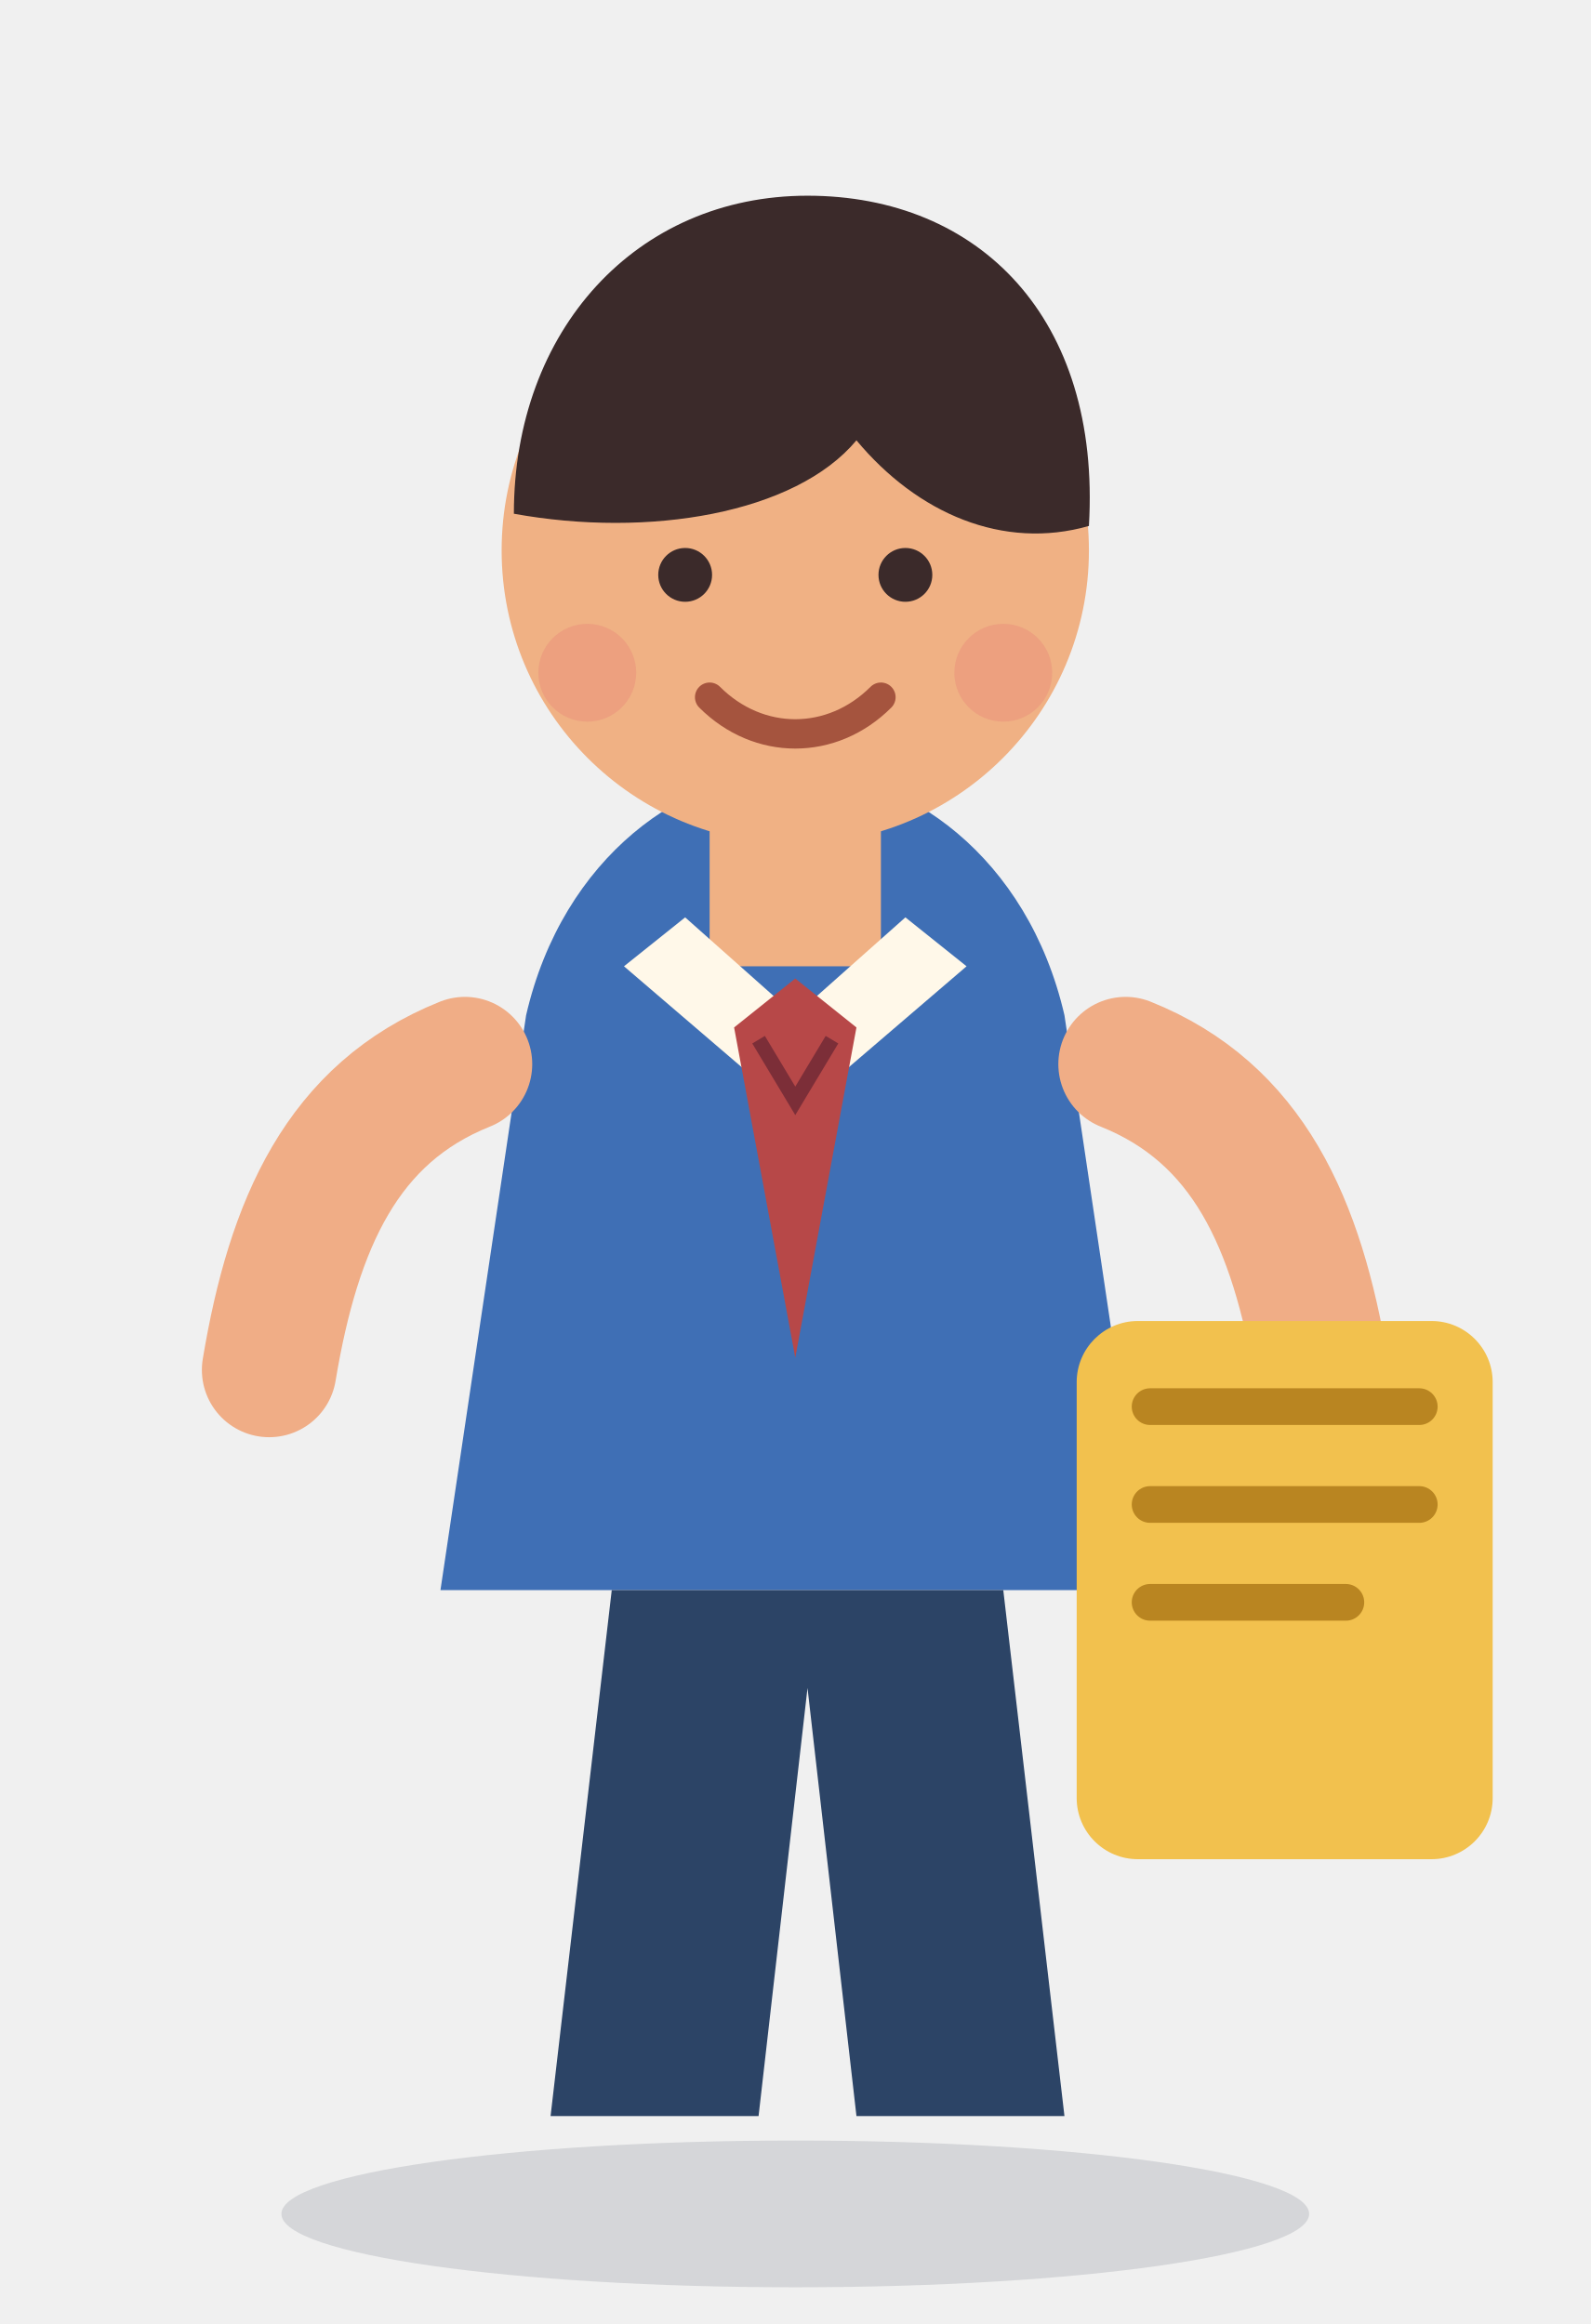
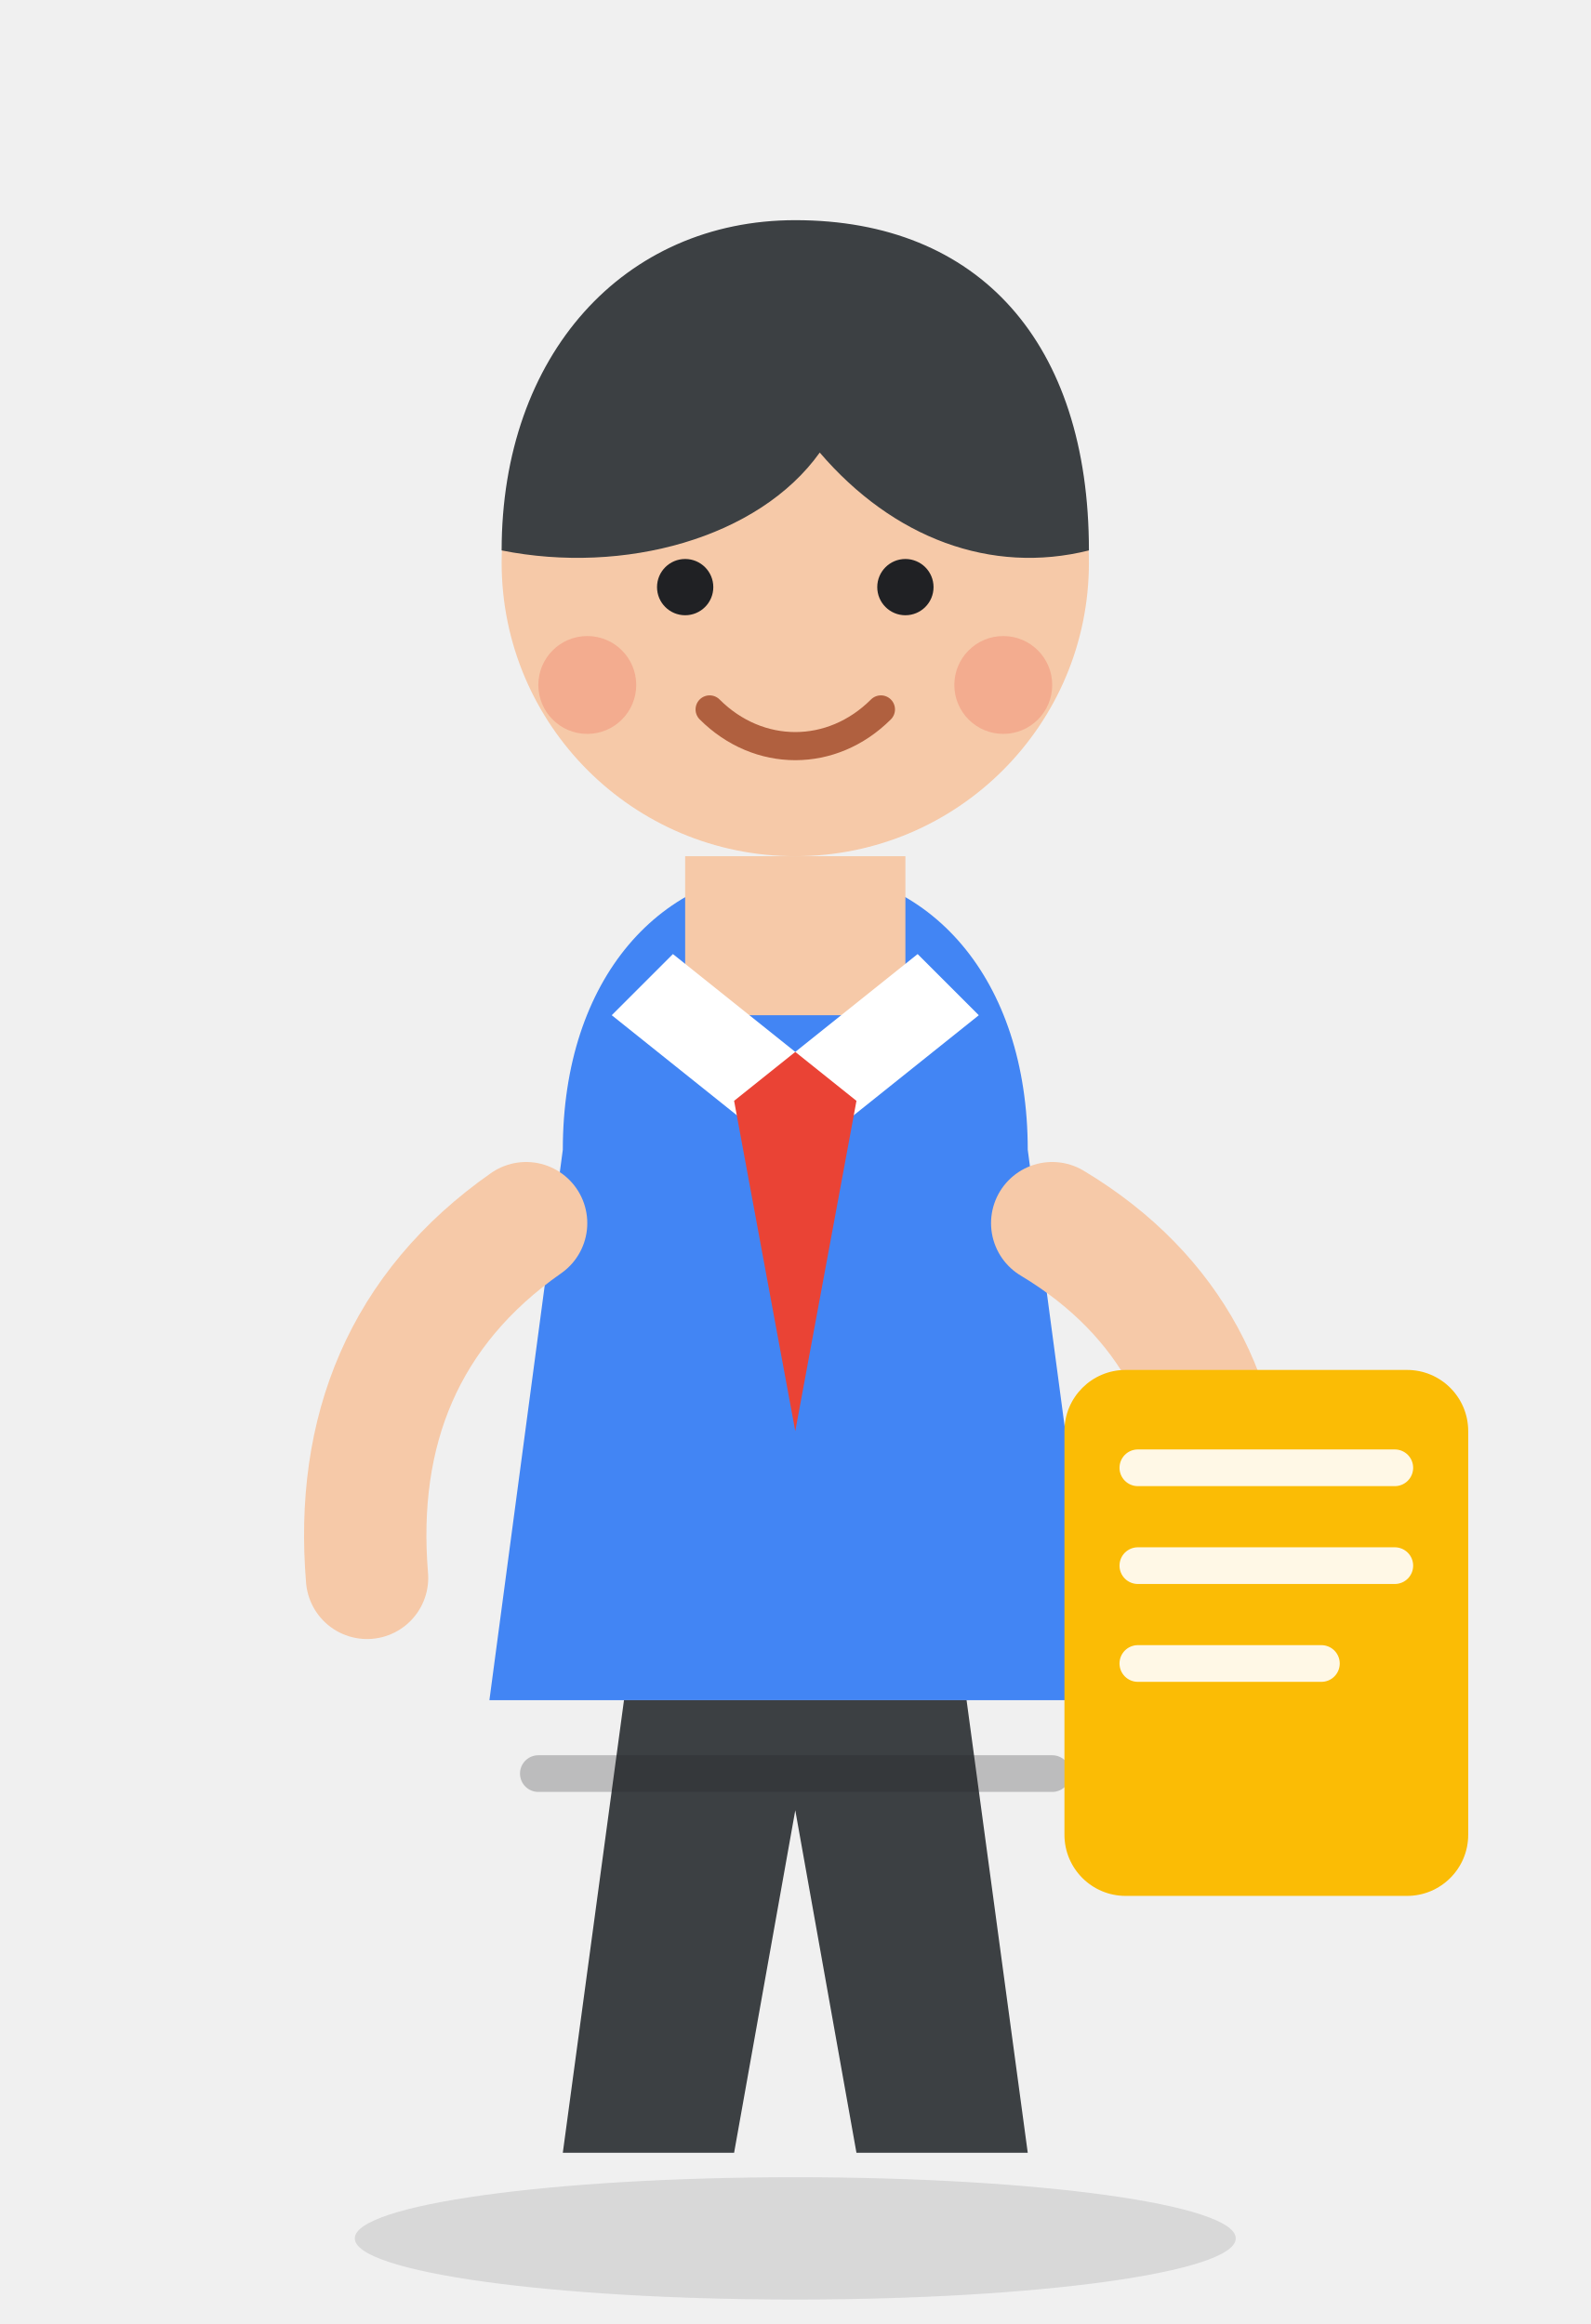
<svg xmlns="http://www.w3.org/2000/svg" viewBox="0 0 130 190" role="img" aria-label="Человек с папкой">
-   <ellipse cx="65" cy="181" rx="42" ry="6" fill="#1e293b" opacity=".13" />
-   <path d="M43 83c3-13 13-20 22-20s19 7 22 20l7 47H36l7-47Z" fill="#3f6fb5" />
-   <path d="M50 130l-5 43h17l4-35 4 35h17l-5-43H50Z" fill="#2c4466" />
-   <path d="M38 87c-10 4-14 13-16 25" fill="none" stroke="#f0ad86" stroke-width="11" stroke-linecap="round" />
-   <path d="M92 87c10 4 14 13 16 25" fill="none" stroke="#f0ad86" stroke-width="11" stroke-linecap="round" />
-   <rect x="88" y="108" width="34" height="44" rx="5" fill="#f2c14e" />
-   <path d="M94 115h22M94 123h22M94 131h16" stroke="#b98521" stroke-width="3" stroke-linecap="round" />
-   <path d="M58 67h14v12H58z" fill="#f0b184" />
-   <path d="M51 79l14 12 14-12-5-4-9 8-9-8-5 4Z" fill="#fff8e9" />
-   <path d="M65 80l5 4-5 27-5-27 5-4Z" fill="#b74848" />
-   <path d="M62 85l3 5 3-5" fill="none" stroke="#7c2e38" stroke-width="1.2" />
-   <circle cx="65" cy="45" r="24" fill="#f0b184" />
-   <path d="M42 42c0-15 10-26 24-26 14 0 24 10 23 27-7 2-14-1-19-7-5 6-17 8-28 6Z" fill="#3b2a2a" />
-   <circle cx="56" cy="47" r="2.2" fill="#3b2a2a" />
-   <circle cx="74" cy="47" r="2.2" fill="#3b2a2a" />
-   <path d="M58 57c4 4 10 4 14 0" fill="none" stroke="#a5543e" stroke-width="2.4" stroke-linecap="round" />
-   <circle cx="48" cy="55" r="4" fill="#e88c79" opacity=".45" />
-   <circle cx="82" cy="55" r="4" fill="#e88c79" opacity=".45" />
+   <ellipse cx="65" cy="183" rx="36" ry="5" fill="#202124" opacity=".12" />
+   <path d="M46 94c0-14 8-23 19-23s19 9 19 23l6 45H40l6-45Z" fill="#4285F4" />
+   <path d="M51 139l-5 37h14l5-28 5 28h14l-5-37H51Z" fill="#3C4043" />
+   <path d="M44 145h42" stroke="#202124" stroke-width="3" stroke-linecap="round" opacity=".25" />
+   <path d="M43 100c-10 7-14 17-13 29" fill="none" stroke="#F6C9A8" stroke-width="10" stroke-linecap="round" />
+   <path d="M86 100c10 6 14 15 14 24" fill="none" stroke="#F6C9A8" stroke-width="10" stroke-linecap="round" />
+   <rect x="87" y="112" width="33" height="43" rx="5" fill="#FBBC05" />
+   <path d="M93 120h21M93 128h21M93 136h15" stroke="#fff" stroke-width="3" stroke-linecap="round" opacity=".9" />
+   <path d="M56 70h18v13H56z" fill="#F6C9A8" />
+   <path d="M50 83l15 12 15-12-5-5-10 8-10-8-5 5Z" fill="#fff" />
+   <path d="M65 86l5 4-5 27-5-27 5-4Z" fill="#EA4335" />
+   <circle cx="65" cy="46" r="24" fill="#F6C9A8" />
+   <path d="M41 45c0-16 10-27 24-27 15 0 24 10 24 27-8 2-16-1-22-8-5 7-16 10-26 8Z" fill="#3C4043" />
+   <circle cx="56" cy="48" r="2.3" fill="#202124" />
+   <circle cx="74" cy="48" r="2.3" fill="#202124" />
+   <path d="M58 58c4 4 10 4 14 0" fill="none" stroke="#B0603F" stroke-width="2.3" stroke-linecap="round" />
+   <circle cx="48" cy="56" r="4" fill="#EA4335" opacity=".22" />
+   <circle cx="82" cy="56" r="4" fill="#EA4335" opacity=".22" />
</svg>
